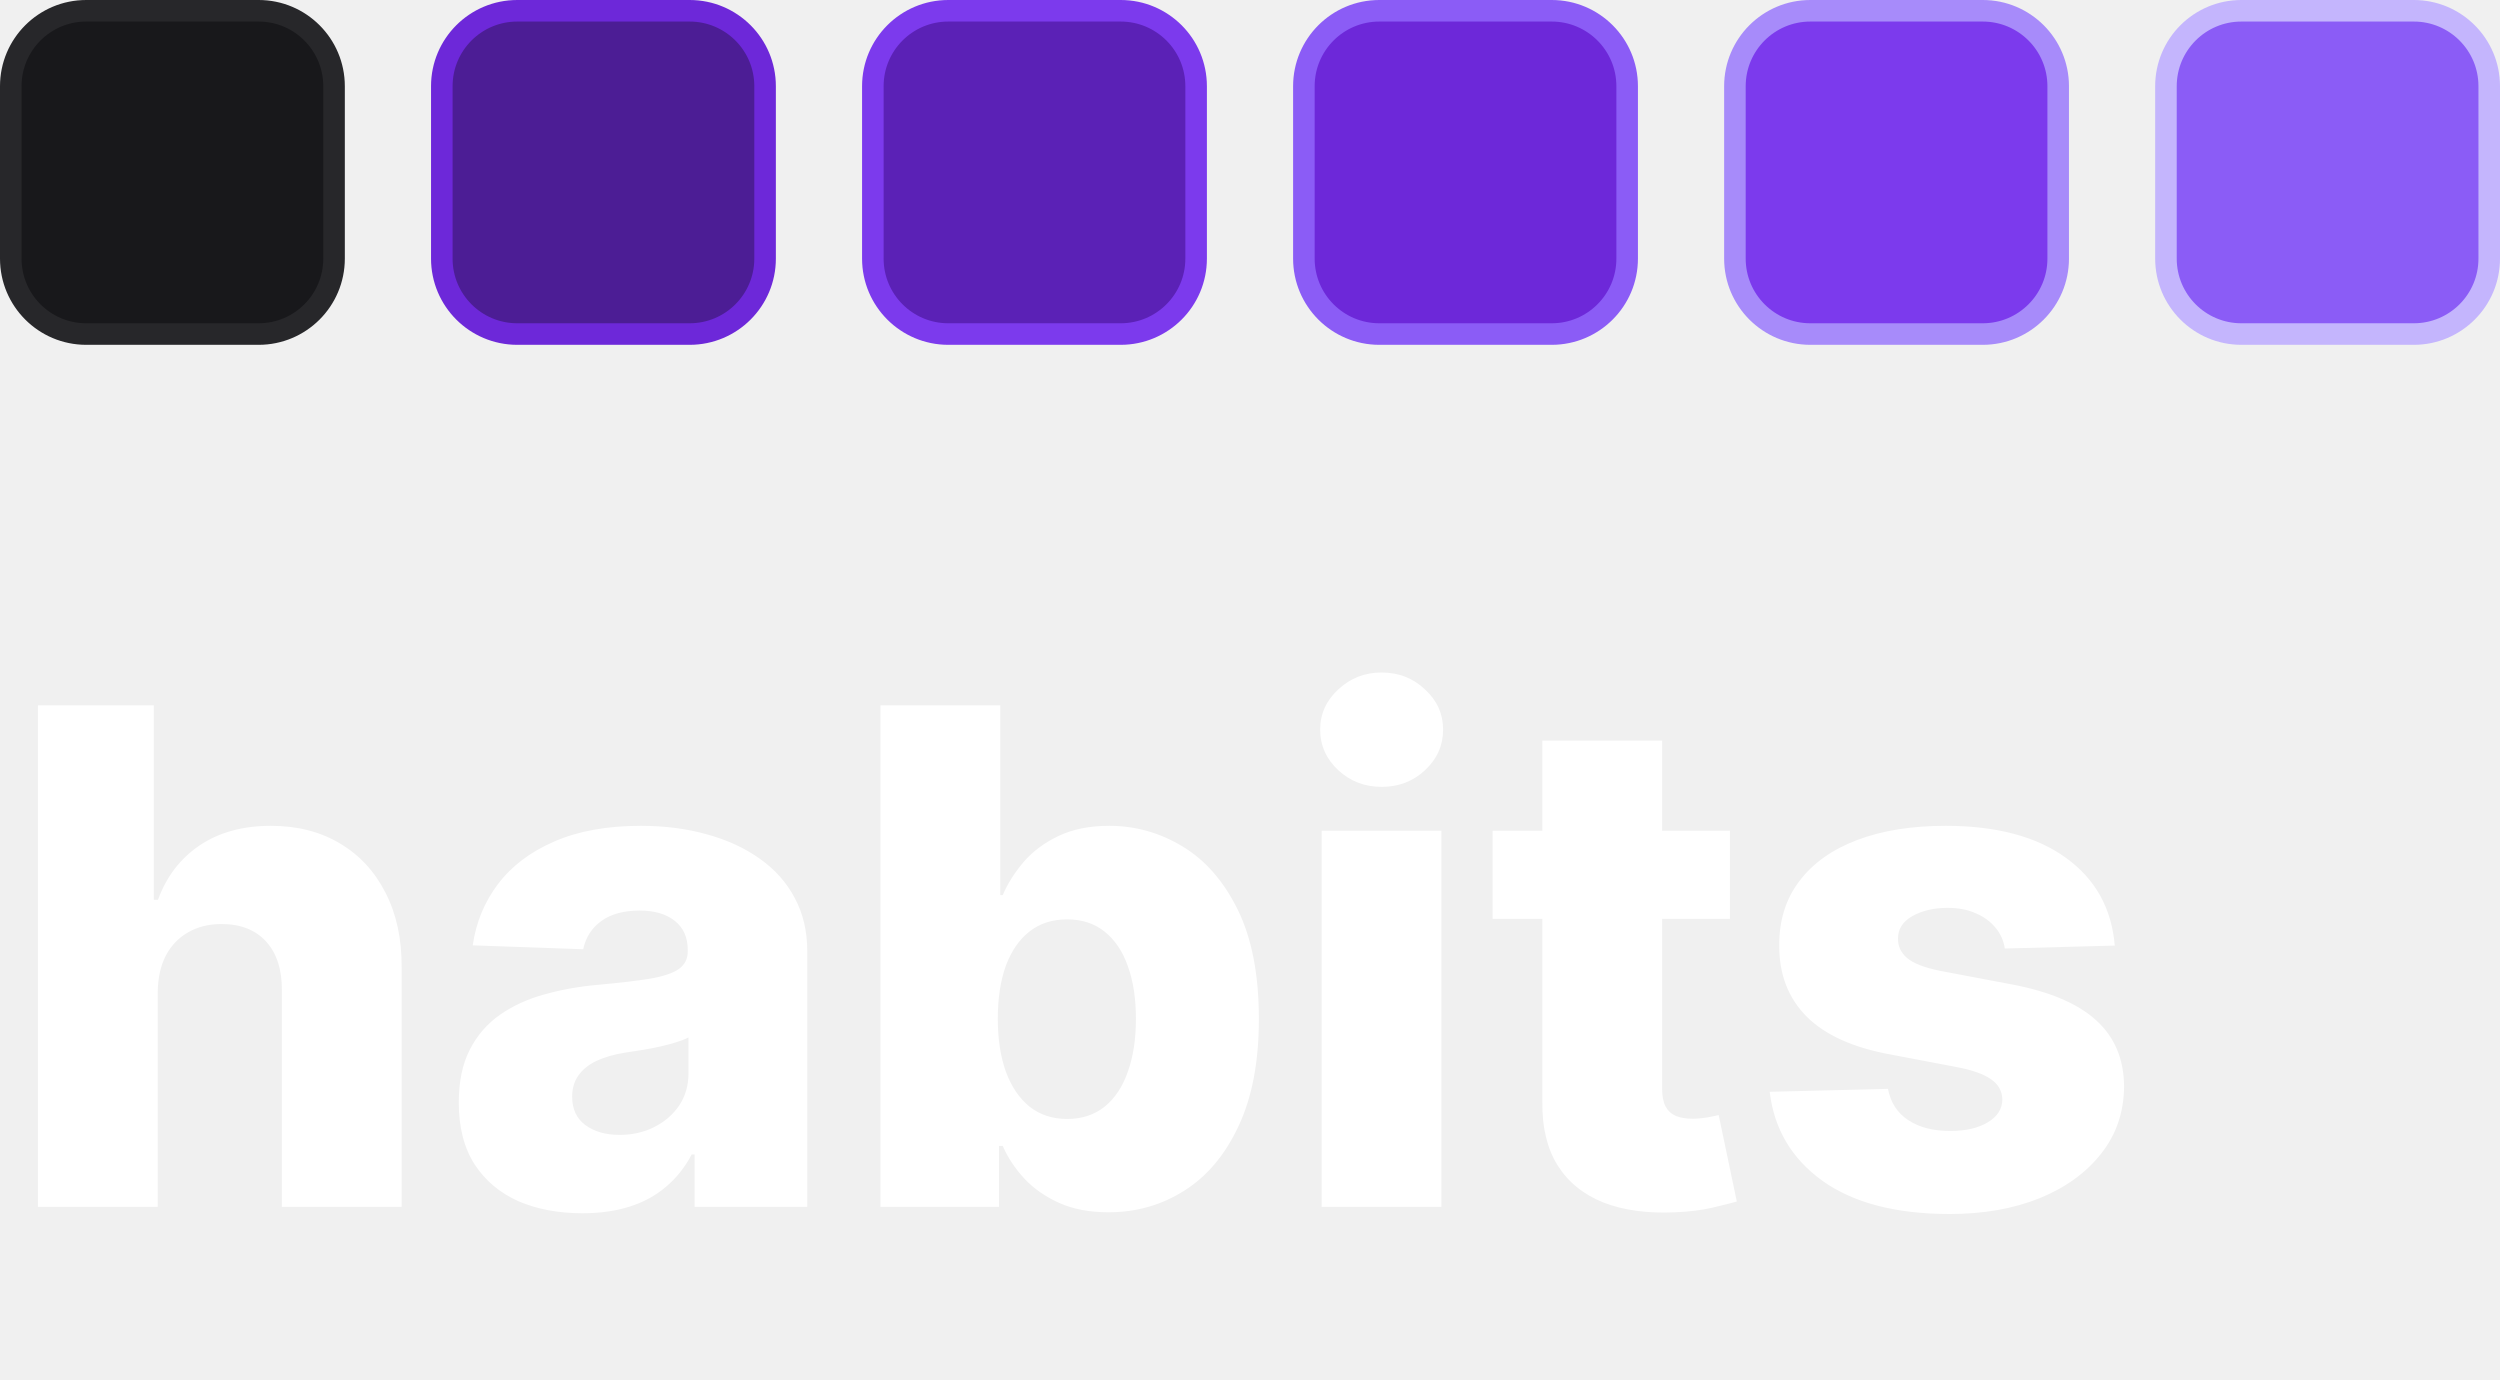
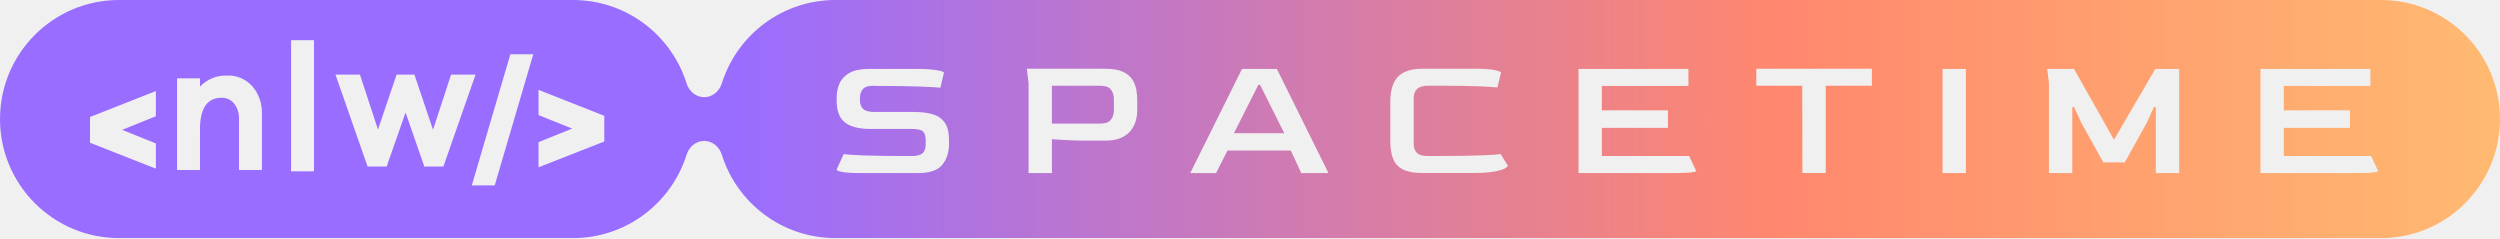
- <svg xmlns="http://www.w3.org/2000/svg" width="116" height="64" viewBox="0 0 116 64" fill="none">
-   <path d="M7.318 46.045V56H1.761V32.727H7.136V41.75H7.33C7.723 40.674 8.367 39.833 9.261 39.227C10.163 38.621 11.265 38.318 12.568 38.318C13.796 38.318 14.864 38.591 15.773 39.136C16.682 39.674 17.386 40.436 17.886 41.42C18.394 42.405 18.644 43.557 18.636 44.875V56H13.079V45.966C13.087 44.996 12.845 44.239 12.352 43.693C11.86 43.148 11.167 42.875 10.273 42.875C9.689 42.875 9.174 43.004 8.727 43.261C8.288 43.511 7.943 43.871 7.693 44.341C7.451 44.811 7.326 45.379 7.318 46.045ZM27.026 56.295C25.912 56.295 24.923 56.11 24.06 55.739C23.204 55.36 22.526 54.792 22.026 54.034C21.533 53.269 21.287 52.311 21.287 51.159C21.287 50.189 21.457 49.371 21.798 48.705C22.139 48.038 22.609 47.496 23.207 47.08C23.806 46.663 24.495 46.349 25.276 46.136C26.056 45.917 26.889 45.769 27.776 45.693C28.768 45.602 29.567 45.508 30.173 45.409C30.779 45.303 31.219 45.155 31.491 44.966C31.772 44.769 31.912 44.492 31.912 44.136V44.08C31.912 43.496 31.711 43.045 31.31 42.727C30.908 42.409 30.366 42.25 29.685 42.25C28.95 42.25 28.359 42.409 27.912 42.727C27.465 43.045 27.181 43.485 27.06 44.045L21.935 43.864C22.086 42.803 22.476 41.856 23.105 41.023C23.741 40.182 24.613 39.523 25.719 39.045C26.832 38.561 28.169 38.318 29.73 38.318C30.844 38.318 31.87 38.451 32.81 38.716C33.749 38.974 34.567 39.352 35.264 39.852C35.961 40.345 36.499 40.951 36.878 41.67C37.264 42.39 37.457 43.212 37.457 44.136V56H32.23V53.568H32.094C31.783 54.159 31.385 54.659 30.901 55.068C30.423 55.477 29.859 55.784 29.207 55.989C28.563 56.193 27.836 56.295 27.026 56.295ZM28.741 52.659C29.34 52.659 29.878 52.538 30.355 52.295C30.84 52.053 31.226 51.72 31.514 51.295C31.802 50.864 31.946 50.364 31.946 49.795V48.136C31.787 48.22 31.594 48.295 31.366 48.364C31.147 48.432 30.904 48.496 30.639 48.557C30.374 48.617 30.101 48.67 29.821 48.716C29.541 48.761 29.272 48.803 29.014 48.841C28.491 48.924 28.044 49.053 27.673 49.227C27.31 49.401 27.029 49.629 26.832 49.909C26.643 50.182 26.548 50.508 26.548 50.886C26.548 51.462 26.753 51.901 27.162 52.205C27.579 52.508 28.105 52.659 28.741 52.659ZM40.855 56V32.727H46.412V41.534H46.526C46.753 41.004 47.075 40.492 47.492 40C47.916 39.508 48.454 39.106 49.105 38.795C49.764 38.477 50.552 38.318 51.469 38.318C52.681 38.318 53.813 38.636 54.867 39.273C55.927 39.909 56.783 40.89 57.435 42.216C58.086 43.542 58.412 45.231 58.412 47.284C58.412 49.261 58.097 50.917 57.469 52.25C56.847 53.583 56.007 54.583 54.946 55.25C53.893 55.917 52.722 56.25 51.435 56.25C50.556 56.25 49.794 56.106 49.151 55.818C48.507 55.53 47.965 55.151 47.526 54.682C47.094 54.212 46.76 53.708 46.526 53.17H46.355V56H40.855ZM46.298 47.273C46.298 48.212 46.423 49.03 46.673 49.727C46.931 50.424 47.298 50.966 47.776 51.352C48.26 51.731 48.84 51.92 49.514 51.92C50.196 51.92 50.776 51.731 51.253 51.352C51.73 50.966 52.09 50.424 52.332 49.727C52.582 49.03 52.707 48.212 52.707 47.273C52.707 46.333 52.582 45.519 52.332 44.83C52.09 44.14 51.73 43.606 51.253 43.227C50.783 42.849 50.204 42.659 49.514 42.659C48.832 42.659 48.253 42.845 47.776 43.216C47.298 43.587 46.931 44.117 46.673 44.807C46.423 45.496 46.298 46.318 46.298 47.273ZM61.324 56V38.545H66.881V56H61.324ZM64.108 36.511C63.328 36.511 62.657 36.254 62.097 35.739C61.536 35.216 61.256 34.587 61.256 33.852C61.256 33.125 61.536 32.504 62.097 31.989C62.657 31.466 63.328 31.204 64.108 31.204C64.896 31.204 65.566 31.466 66.119 31.989C66.68 32.504 66.96 33.125 66.96 33.852C66.96 34.587 66.68 35.216 66.119 35.739C65.566 36.254 64.896 36.511 64.108 36.511ZM80.27 38.545V42.636H69.258V38.545H80.27ZM71.565 34.364H77.122V50.511C77.122 50.852 77.175 51.129 77.281 51.341C77.395 51.545 77.558 51.693 77.77 51.784C77.982 51.867 78.236 51.909 78.531 51.909C78.743 51.909 78.967 51.89 79.202 51.852C79.444 51.807 79.626 51.769 79.747 51.739L80.588 55.75C80.323 55.826 79.948 55.92 79.463 56.034C78.986 56.148 78.414 56.22 77.747 56.25C76.444 56.311 75.327 56.159 74.395 55.795C73.471 55.424 72.762 54.849 72.27 54.068C71.785 53.288 71.55 52.307 71.565 51.125V34.364ZM98.125 43.875L93.023 44.011C92.97 43.648 92.826 43.326 92.591 43.045C92.356 42.758 92.049 42.534 91.671 42.375C91.299 42.208 90.867 42.125 90.375 42.125C89.731 42.125 89.182 42.254 88.727 42.511C88.28 42.769 88.061 43.117 88.068 43.557C88.061 43.898 88.197 44.193 88.477 44.443C88.765 44.693 89.276 44.894 90.011 45.045L93.375 45.682C95.117 46.015 96.413 46.568 97.261 47.341C98.117 48.114 98.549 49.136 98.557 50.409C98.549 51.606 98.193 52.648 97.489 53.534C96.792 54.42 95.837 55.11 94.625 55.602C93.413 56.087 92.026 56.33 90.466 56.33C87.974 56.33 86.008 55.818 84.568 54.795C83.136 53.765 82.318 52.386 82.114 50.659L87.602 50.523C87.724 51.159 88.038 51.644 88.546 51.977C89.053 52.311 89.701 52.477 90.489 52.477C91.201 52.477 91.78 52.345 92.227 52.08C92.674 51.814 92.901 51.462 92.909 51.023C92.901 50.629 92.727 50.314 92.386 50.08C92.046 49.837 91.511 49.648 90.784 49.511L87.739 48.932C85.989 48.614 84.686 48.026 83.829 47.17C82.974 46.307 82.549 45.208 82.557 43.875C82.549 42.708 82.86 41.712 83.489 40.886C84.117 40.053 85.011 39.417 86.171 38.977C87.329 38.538 88.697 38.318 90.273 38.318C92.636 38.318 94.5 38.814 95.864 39.807C97.227 40.792 97.981 42.148 98.125 43.875Z" fill="white" />
-   <rect x="0.5" y="0.5" width="15" height="15" rx="3.5" fill="#18181B" stroke="#27272A" />
-   <rect x="20.5" y="0.5" width="15" height="15" rx="3.5" fill="#4C1D95" stroke="#6D28D9" />
-   <rect x="40.5" y="0.5" width="15" height="15" rx="3.5" fill="#5B21B6" stroke="#7C3AED" />
-   <rect x="60.5" y="0.5" width="15" height="15" rx="3.5" fill="#6D28D9" stroke="#8B5CF6" />
-   <rect x="80.5" y="0.5" width="15" height="15" rx="3.5" fill="#7C3AED" stroke="#A78BFA" />
-   <rect x="100.5" y="0.5" width="15" height="15" rx="3.5" fill="#8B5CF6" stroke="#C4B5FD" />
+ <svg xmlns="http://www.w3.org/2000/svg" width="210" height="20" viewBox="0 0 210 20" fill="none">
+   <path fill-rule="evenodd" clip-rule="evenodd" d="M0 10C0 4.477 4.477 0 10 0H48.129C52.609 0 56.401 2.946 57.673 7.007C57.88 7.666 58.461 8.163 59.152 8.163C59.843 8.163 60.425 7.666 60.632 7.007C61.904 2.946 65.696 0 70.176 0H200C205.523 0 210 4.477 210 10C210 15.523 205.523 20 200.001 20H70.176C65.696 20 61.904 17.054 60.632 12.993C60.425 12.334 59.843 11.837 59.152 11.837C58.461 11.837 57.88 12.334 57.673 12.993C56.401 17.054 52.609 20 48.129 20H10C4.477 20 0 15.523 0 10ZM119.503 14.535C118.8 14.535 118.25 14.436 117.855 14.237C117.458 14.038 117.182 13.742 117.024 13.344C116.866 12.947 116.786 12.457 116.786 11.871V8.554C116.786 7.602 116.999 6.9 117.425 6.449C117.85 5.999 118.543 5.772 119.504 5.772H123.971C124.654 5.772 125.176 5.809 125.538 5.884C125.898 5.958 126.08 6.036 126.08 6.115L125.783 7.349C125.615 7.319 125.118 7.287 124.291 7.251C123.465 7.217 122.266 7.199 120.692 7.199H119.935C119.143 7.199 118.748 7.552 118.748 8.256V12.049C118.748 12.387 118.834 12.647 119.007 12.83C119.18 13.014 119.49 13.105 119.935 13.105H120.544C122.187 13.105 123.461 13.088 124.367 13.053C125.272 13.019 125.834 12.982 126.051 12.941L126.66 13.922C126.66 13.972 126.579 14.047 126.416 14.146C126.253 14.245 125.953 14.334 125.518 14.413C125.082 14.492 124.454 14.532 123.633 14.532H119.506L119.503 14.535ZM86.4 14.534V6.979L86.252 5.774H92.828C93.462 5.774 93.958 5.859 94.32 6.027C94.681 6.196 94.949 6.416 95.122 6.688C95.295 6.962 95.406 7.251 95.455 7.559C95.505 7.867 95.529 8.159 95.529 8.437V9.315C95.529 9.543 95.495 9.799 95.426 10.081C95.356 10.363 95.228 10.637 95.04 10.899C94.853 11.161 94.58 11.38 94.224 11.553C93.868 11.726 93.403 11.813 92.828 11.813H91.314C90.69 11.813 90.108 11.798 89.57 11.768C89.03 11.739 88.627 11.714 88.361 11.694V14.536H86.402L86.4 14.534ZM88.359 10.384H92.397C92.843 10.384 93.149 10.274 93.317 10.056C93.485 9.839 93.569 9.576 93.569 9.268V8.331C93.569 8.013 93.485 7.746 93.317 7.528C93.149 7.31 92.847 7.201 92.412 7.201H88.359V10.384ZM72.238 14.535C71.565 14.535 71.071 14.505 70.753 14.446C70.437 14.387 70.278 14.317 70.278 14.238L70.872 12.943C71.099 12.983 71.666 13.02 72.572 13.056C73.477 13.09 74.722 13.107 76.305 13.107H76.587C77.012 13.107 77.314 13.031 77.492 12.877C77.67 12.723 77.759 12.463 77.759 12.096V11.798C77.759 11.451 77.688 11.203 77.544 11.054C77.401 10.905 77.081 10.831 76.587 10.831H73.143C72.144 10.831 71.417 10.645 70.961 10.273C70.505 9.902 70.278 9.294 70.278 8.451V8.213C70.278 7.777 70.359 7.376 70.522 7.009C70.685 6.642 70.965 6.347 71.361 6.123C71.756 5.9 72.301 5.788 72.994 5.788H77.032C77.705 5.788 78.248 5.823 78.665 5.893C79.081 5.962 79.288 6.037 79.288 6.116L78.992 7.366C78.735 7.336 78.151 7.304 77.24 7.268C76.33 7.234 75.107 7.217 73.573 7.217L73.41 7.202C72.954 7.202 72.648 7.294 72.49 7.477C72.332 7.66 72.247 7.89 72.238 8.169V8.421C72.238 8.749 72.329 8.994 72.512 9.158C72.695 9.321 73 9.403 73.425 9.403H76.72C77.354 9.403 77.894 9.467 78.338 9.596C78.784 9.725 79.125 9.961 79.362 10.303C79.6 10.645 79.718 11.149 79.718 11.813V12.051C79.718 12.794 79.528 13.394 79.146 13.85C78.765 14.306 78.105 14.535 77.165 14.535H72.238ZM104.331 5.788L99.982 14.535H102.149L103.113 12.645H108.428L109.304 14.535H111.59L107.256 5.788H104.331ZM107.88 11.188H103.651L105.699 7.128H105.847L107.88 11.188ZM132.596 5.788V14.535H140.701C141.354 14.535 141.815 14.517 142.082 14.483C142.348 14.447 142.482 14.41 142.482 14.371L141.888 13.106H134.555V10.742H140.107V9.269H134.555V7.216H141.828V5.788H132.596ZM151.403 14.534L151.388 7.202H147.528V5.774H157.237V7.202H153.362V14.534H151.403ZM163.174 5.788V14.535H165.133V5.788H163.174ZM172.111 14.535V6.979L171.962 5.789H174.219L177.574 11.739L181.047 5.789H183.05V14.536H181.091V8.988H180.928L180.349 10.282L178.479 13.644H176.683L174.813 10.282L174.219 8.988H174.071V14.536H172.112L172.111 14.535ZM189.88 5.788V14.535H197.985C198.638 14.535 199.099 14.517 199.366 14.483C199.633 14.447 199.766 14.41 199.766 14.371L199.172 13.106H191.839V10.742H197.391V9.269H191.839V7.216H199.113V5.788H189.88ZM13.092 7.65V9.765V9.766L10.263 10.905L13.092 12.049V14.166L7.574 11.993H7.562V9.824H7.574L13.092 7.65ZM45.237 14.054V11.94L48.063 10.803L45.237 9.665V7.55L50.747 9.722H50.76V11.893H50.747L45.237 14.054ZM42.871 4.561L39.63 15.576H41.555L44.795 4.561H42.871ZM22.001 9.589C22.035 8.727 21.747 7.887 21.2 7.25H21.201C20.93 6.949 20.601 6.713 20.236 6.558C19.872 6.402 19.482 6.332 19.089 6.349C18.667 6.33 18.247 6.402 17.853 6.561C17.459 6.72 17.099 6.963 16.798 7.274V6.578H14.873V14.281H16.798V10.87C16.798 9.1 17.4 8.215 18.605 8.215C18.806 8.206 19.008 8.246 19.193 8.331C19.378 8.416 19.543 8.546 19.675 8.708C19.956 9.079 20.1 9.546 20.077 10.02V14.281H22.001V9.589ZM24.451 3.374V14.39H26.375V3.374H24.451ZM35.642 13.986H37.246L39.946 6.269H37.889L36.374 10.899L34.813 6.269H33.312L31.751 10.884L30.235 6.269H28.179L30.877 13.986H32.48L34.068 9.448L35.642 13.986Z" fill="url(#paint0_linear_206_329)" />
+   <defs>
+     <linearGradient id="paint0_linear_206_329" x1="3.48" y1="-6.653" x2="236.326" y2="-6.653" gradientUnits="userSpaceOnUse">
+       <stop offset="0.251" stop-color="#996DFF" />
+       <stop offset="0.624" stop-color="#FF876E" />
+       <stop offset="1" stop-color="#FFD072" />
+     </linearGradient>
+   </defs>
</svg>
